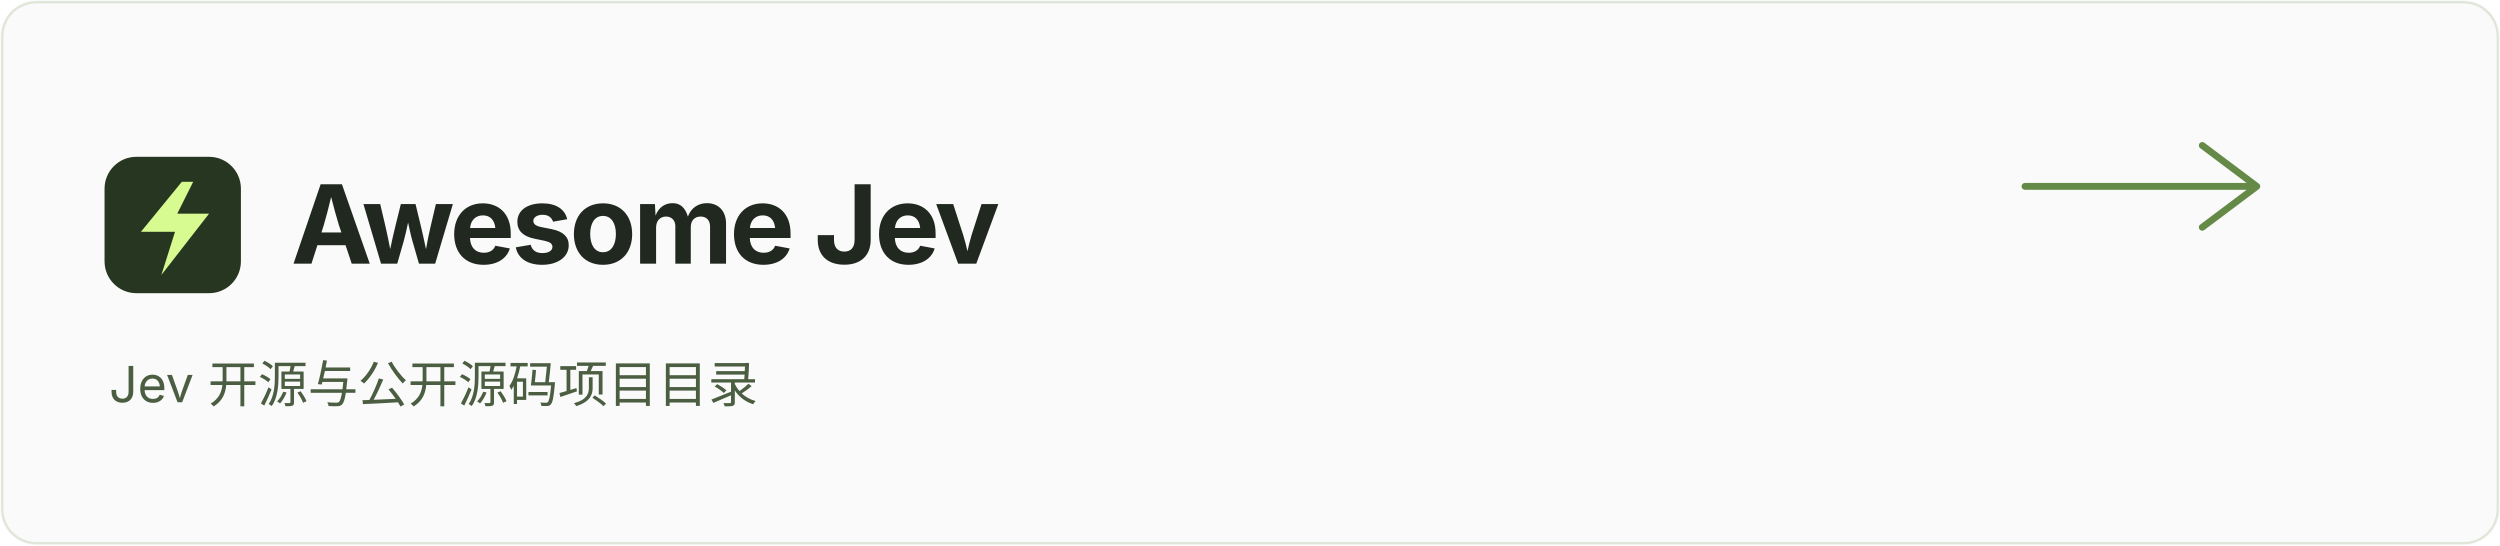
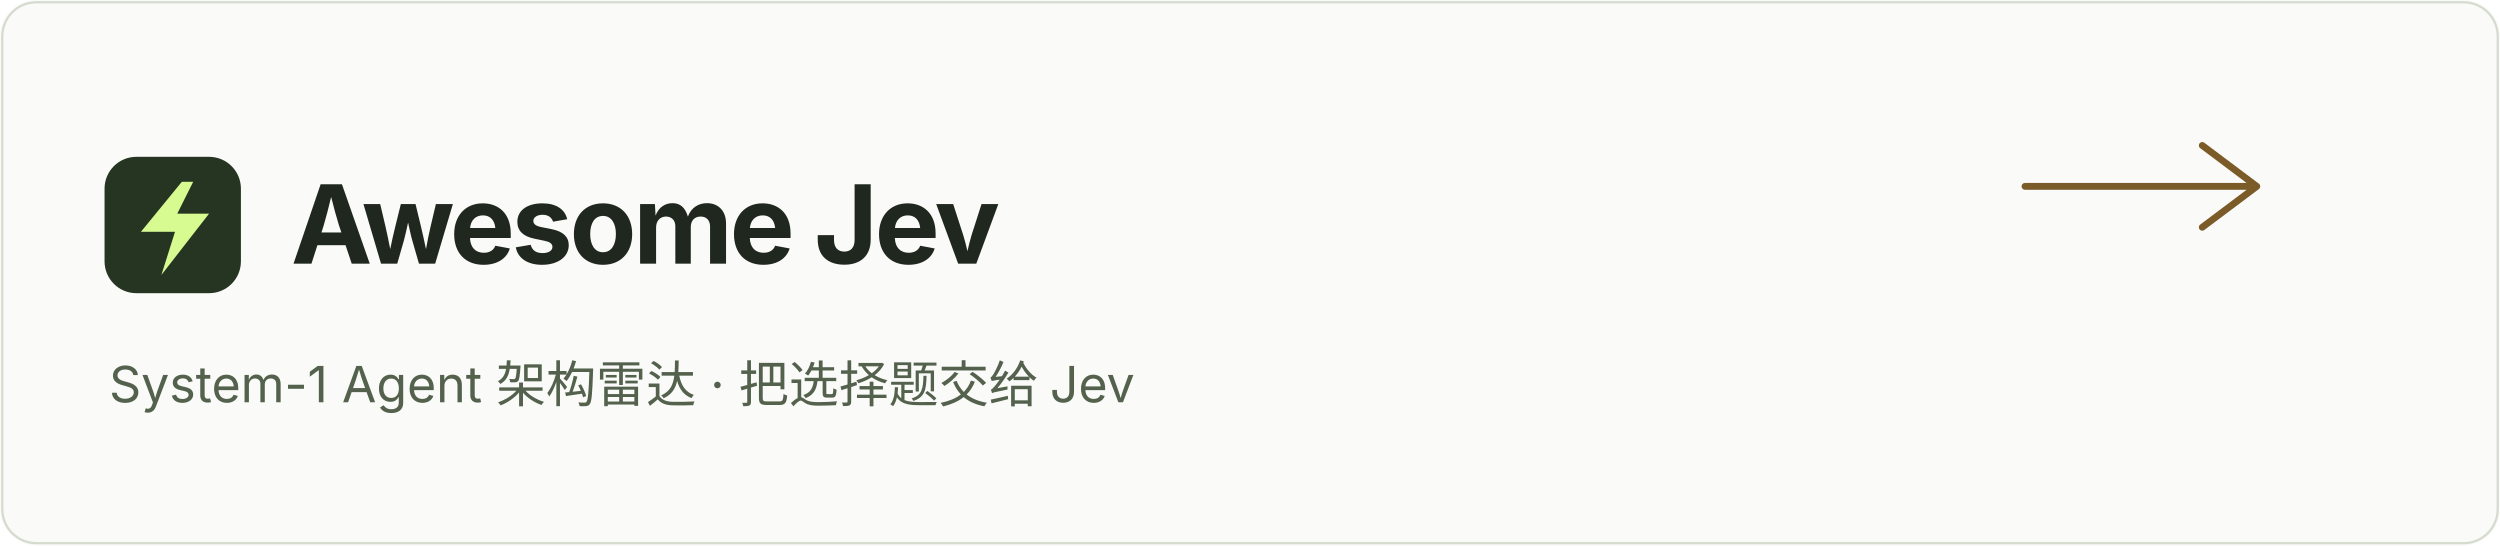
<svg xmlns="http://www.w3.org/2000/svg" width="1100" height="240" viewBox="0 0 1100 240" role="img" aria-label="Awesome Jev">
-   <rect width="1100" height="240" rx="16" fill="#fafafa" />
-   <rect x="1" y="1" width="1098" height="238" rx="15" fill="none" stroke="#dfe5d8" />
-   <rect x="46" y="69" width="60" height="60" rx="14" fill="#263620" />
+   <rect width="1100" height="240" rx="16" fill="#fafaf8" />
+   <rect x="1" y="1" width="1098" height="238" rx="15" fill="none" stroke="#d5dbcf" />
+   <rect x="46" y="69" width="60" height="60" rx="14" fill="#263422" />
  <path d="M80 80 62 102h15l-6 19 21-27H78l7-14" fill="#d7fa91" />
-   <text x="128" y="116" font-family="Inter,Arial,sans-serif" font-size="48" font-weight="700" letter-spacing="-1.4" fill="#202820">Awesome Jev</text>
-   <text x="48" y="177" font-family="Inter,Arial,'PingFang SC','Yu Gothic','Malgun Gothic',sans-serif" font-size="22" fill="#4c5e42">Jev 开源与公开源码项目目录</text>
-   <path d="M891 82h102m-24-18 24 18-24 18" fill="none" stroke="#658947" stroke-width="3" stroke-linecap="round" stroke-linejoin="round" />
+   <text x="128" y="116" font-family="Inter,Arial,sans-serif" font-size="48" font-weight="700" letter-spacing="-1.4" fill="#20271e">Awesome Jev</text>
+   <text x="48" y="177" font-family="Inter,Arial,'PingFang SC','Yu Gothic','Malgun Gothic',sans-serif" font-size="22" fill="#53614d">System-1 Agent 架构雷达 · 把选择题交给 Jev</text>
+   <path d="M891 82h102m-24-18 24 18-24 18" fill="none" stroke="#7b5b28" stroke-width="3" stroke-linecap="round" stroke-linejoin="round" />
</svg>
